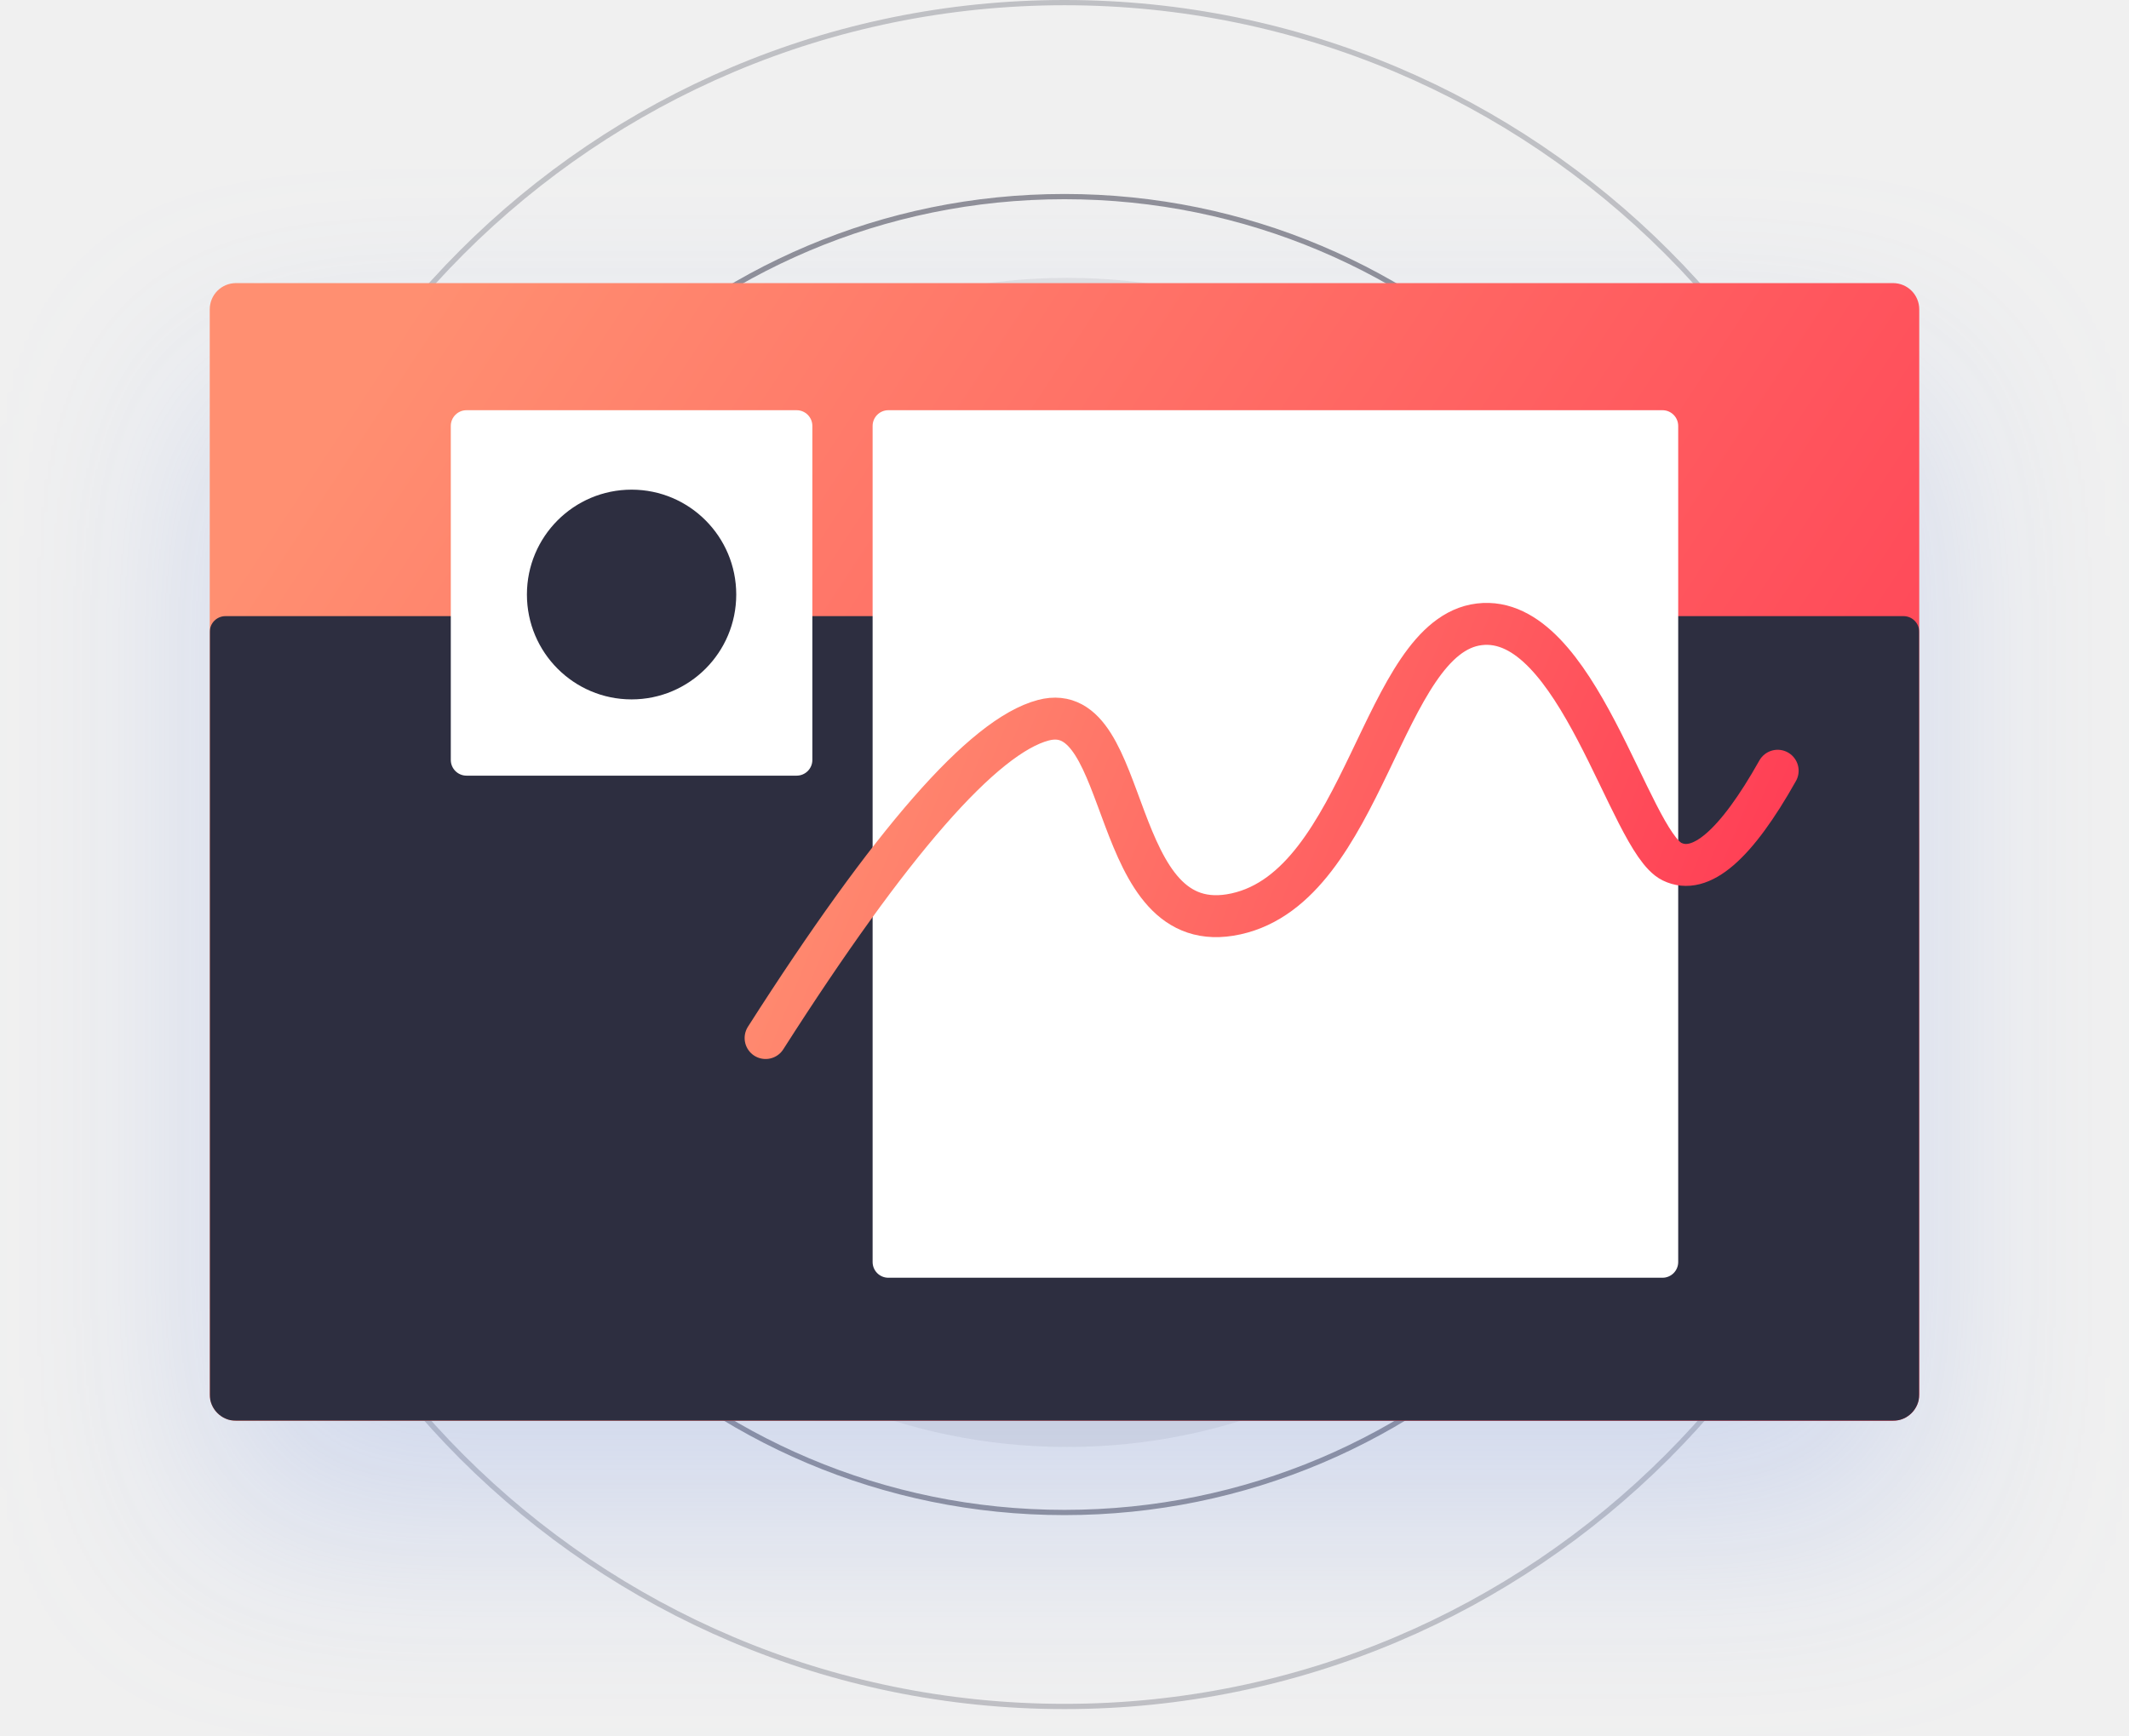
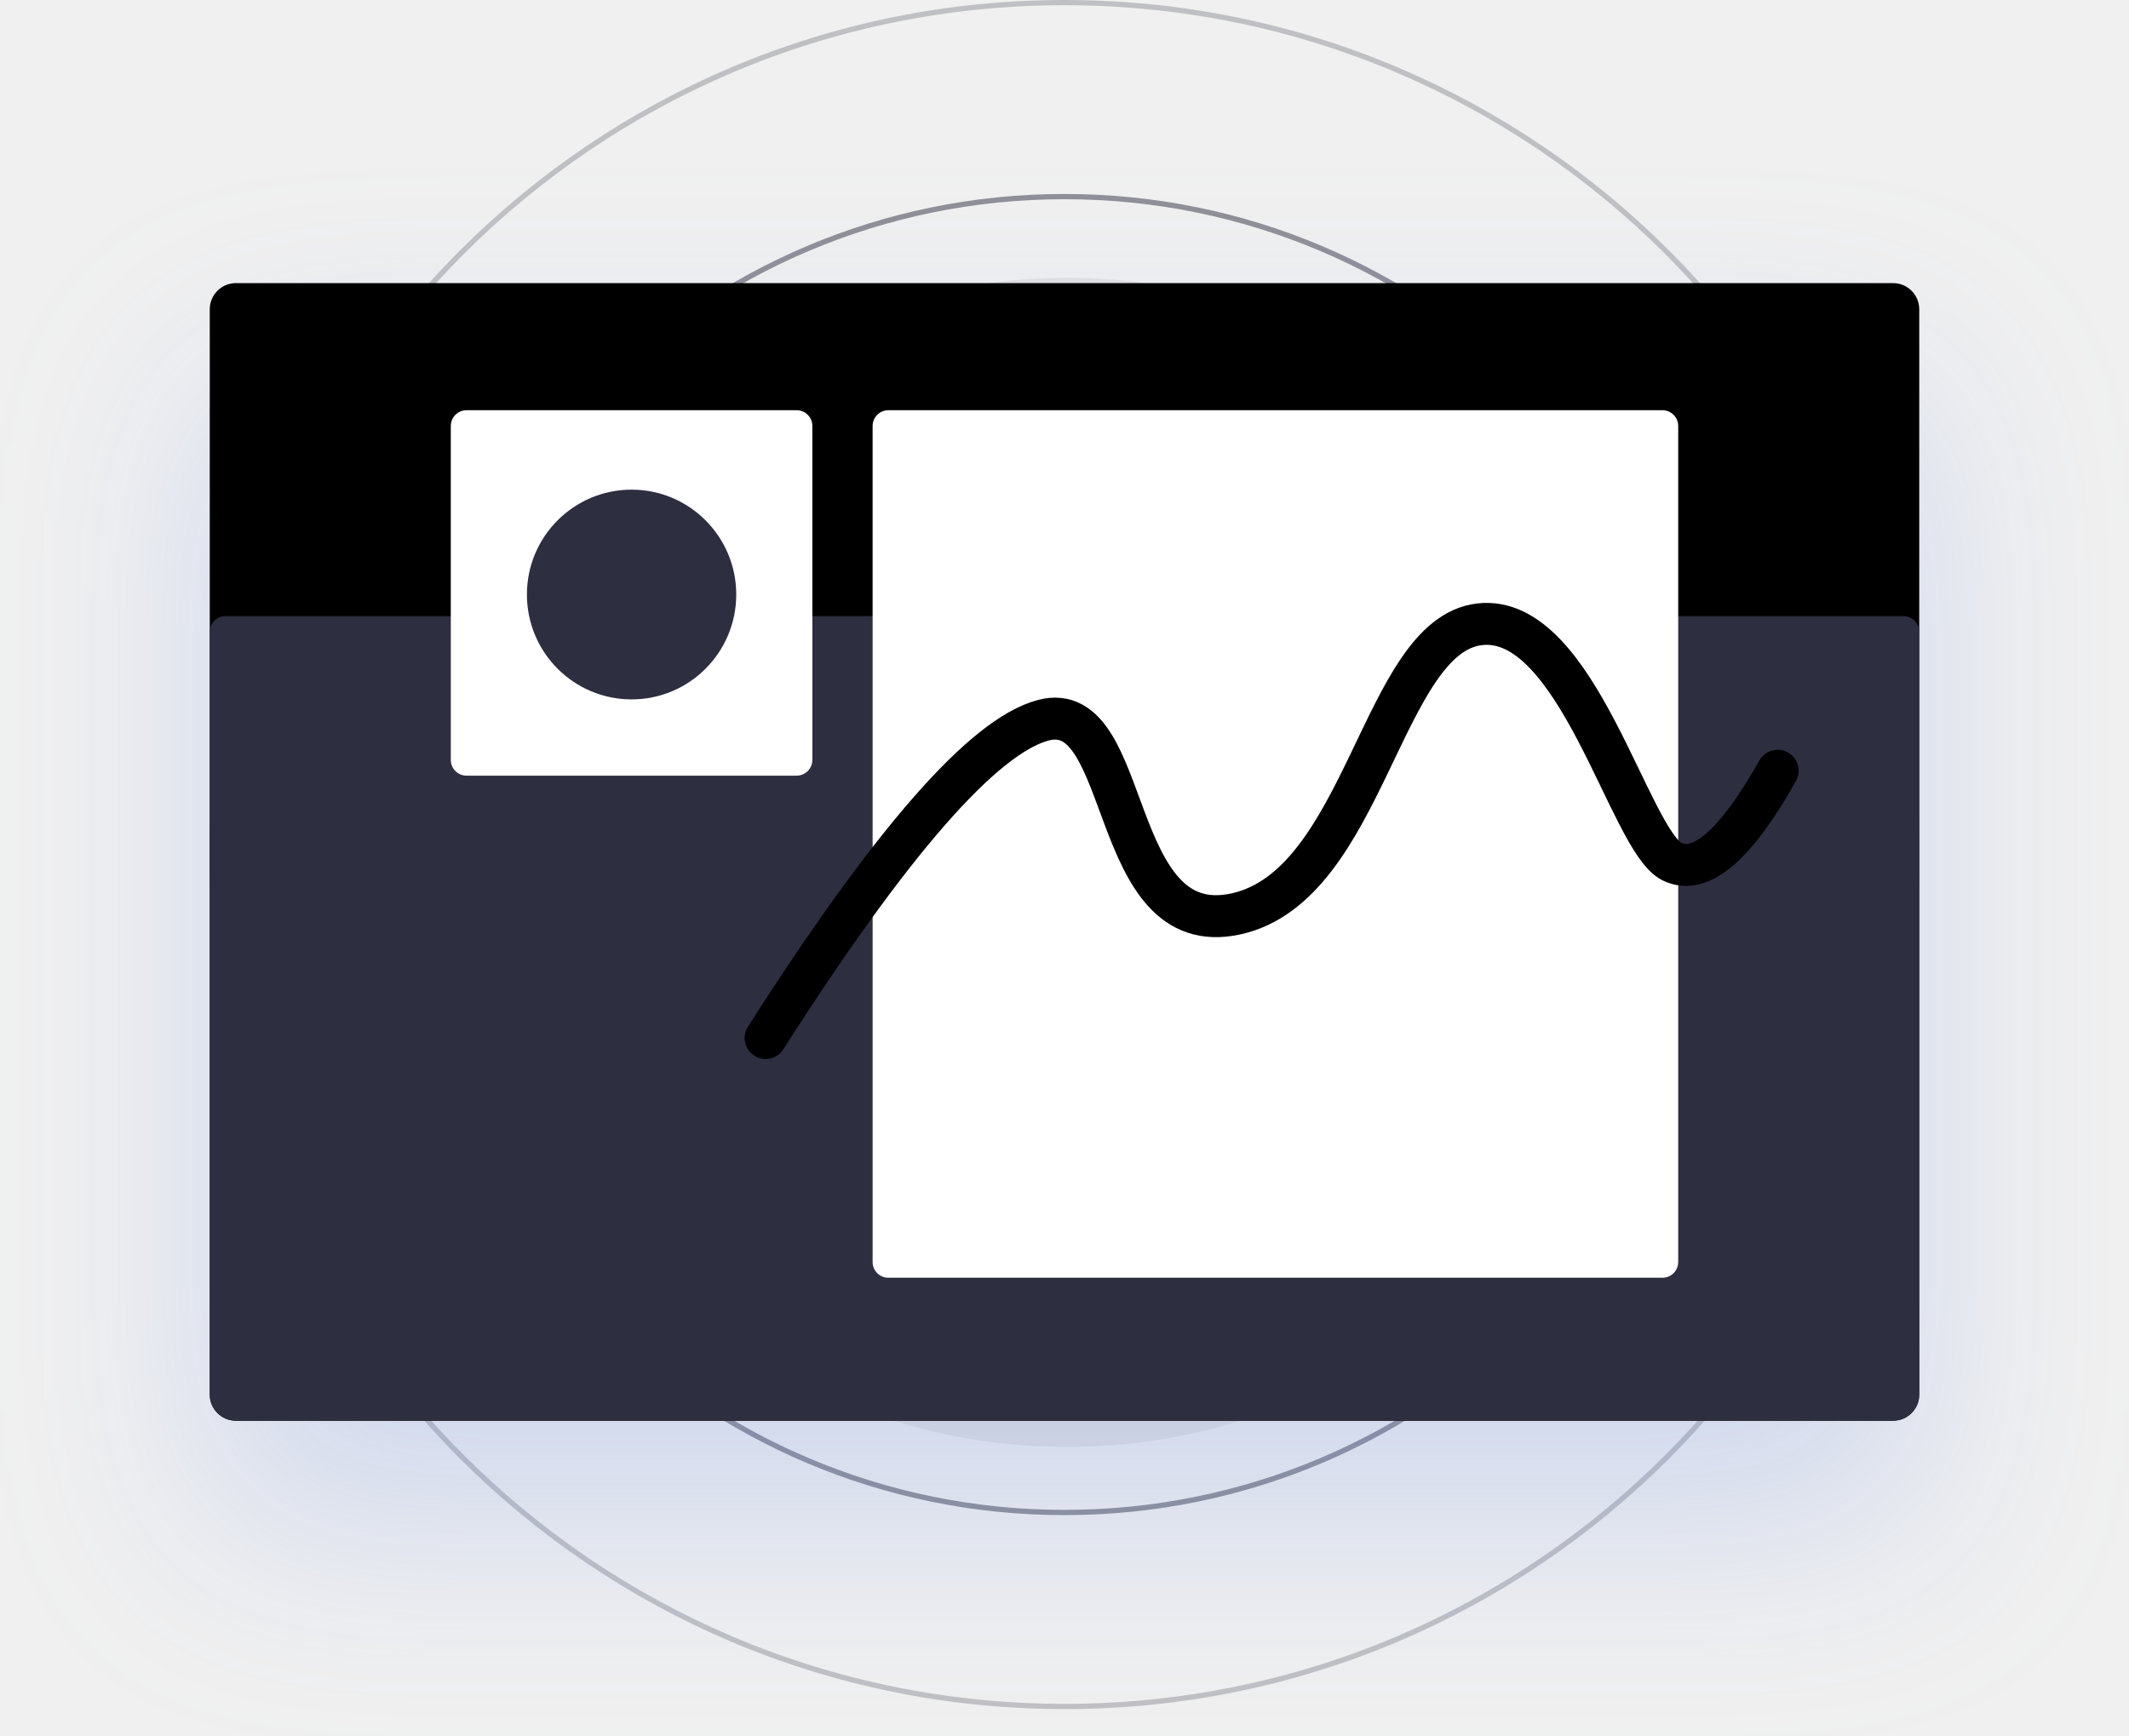
<svg xmlns="http://www.w3.org/2000/svg" xmlns:xlink="http://www.w3.org/1999/xlink" width="406" height="331">
  <defs>
    <linearGradient x1="0%" y1="27.846%" x2="100%" y2="72.154%" id="c">
-       <stop stop-color="#FF8F71" offset="0%" />
-       <stop stop-color="#FF3E55" offset="100%" />
+       <stop stopColor="#FF8F71" offset="0%" />
+       <stop stopColor="#FF3E55" offset="100%" />
    </linearGradient>
    <linearGradient x1="0%" y1="41.623%" x2="100%" y2="58.377%" id="e">
-       <stop stop-color="#FF8F71" offset="0%" />
-       <stop stop-color="#FF3E55" offset="100%" />
+       <stop stopColor="#FF8F71" offset="0%" />
+       <stop stopColor="#FF3E55" offset="100%" />
    </linearGradient>
    <filter x="-21.5%" y="-23%" width="142.9%" height="164.5%" filterUnits="objectBoundingBox" id="b">
      <feOffset dy="20" in="SourceAlpha" result="shadowOffsetOuter1" />
      <feGaussianBlur stdDeviation="20" in="shadowOffsetOuter1" result="shadowBlurOuter1" />
      <feColorMatrix values="0 0 0 0 0.422 0 0 0 0 0.554 0 0 0 0 0.894 0 0 0 0.243 0" in="shadowBlurOuter1" />
    </filter>
    <rect id="a" x="0" y="0" width="326" height="217" rx="5" />
  </defs>
-   <g fill="none" fill-rule="evenodd">
+   <g fill="none" fillRule="evenodd">
    <g transform="translate(40)">
      <rect fill="#2D2E40" opacity=".08" transform="matrix(1 0 0 -1 0 329)" x="52" y="53" width="223" height="223" rx="111.5" />
      <rect stroke="#2D2E40" opacity=".5" transform="matrix(1 0 0 -1 0 326)" x="37.5" y="37.5" width="251" height="251" rx="125.5" />
      <rect stroke="#2D2E40" opacity=".25" transform="matrix(1 0 0 -1 0 326)" x=".5" y=".5" width="325" height="325" rx="162.5" />
    </g>
    <g transform="translate(40 54)">
      <mask id="d" fill="#fff">
        <use xlink:href="#a" />
      </mask>
-       <g fill-rule="nonzero">
+       <g fillRule="nonzero">
        <use fill="#000" filter="url(#b)" xlink:href="#a" />
        <use fill="url(#c)" xlink:href="#a" />
      </g>
-       <path d="M3 63.525h320a3 3 0 013 3V214a3 3 0 01-3 3H3a3 3 0 01-3-3V66.525a3 3 0 013-3z" fill="#2D2E40" fill-rule="nonzero" mask="url(#d)" />
-       <rect fill="#FFF" fill-rule="nonzero" mask="url(#d)" x="45.967" y="24.246" width="68.95" height="69.707" rx="3" />
+       <path d="M3 63.525h320a3 3 0 013 3V214a3 3 0 01-3 3H3a3 3 0 01-3-3V66.525a3 3 0 013-3z" fill="#2D2E40" fillRule="nonzero" mask="url(#d)" />
+       <rect fill="#FFF" fillRule="nonzero" mask="url(#d)" x="45.967" y="24.246" width="68.95" height="69.707" rx="3" />
      <ellipse fill="#2D2E40" mask="url(#d)" cx="80.442" cy="59.402" rx="19.959" ry="20.003" />
-       <rect fill="#FFF" fill-rule="nonzero" mask="url(#d)" x="126.408" y="24.246" width="153.625" height="165.478" rx="3" />
+       <rect fill="#FFF" fillRule="nonzero" mask="url(#d)" x="126.408" y="24.246" width="153.625" height="165.478" rx="3" />
    </g>
    <path d="M106 144c23.871-37.394 41.526-57.6 52.964-60.62 17.158-4.53 12.04 42.374 36.744 36.938 24.705-5.436 27.717-52.994 46.403-55.234 18.685-2.241 28.57 41.257 36.733 45.264 5.441 2.672 12.16-3.105 20.156-17.332" stroke="url(#e)" stroke-width="8" stroke-linecap="round" transform="translate(40 54)" />
  </g>
</svg>
